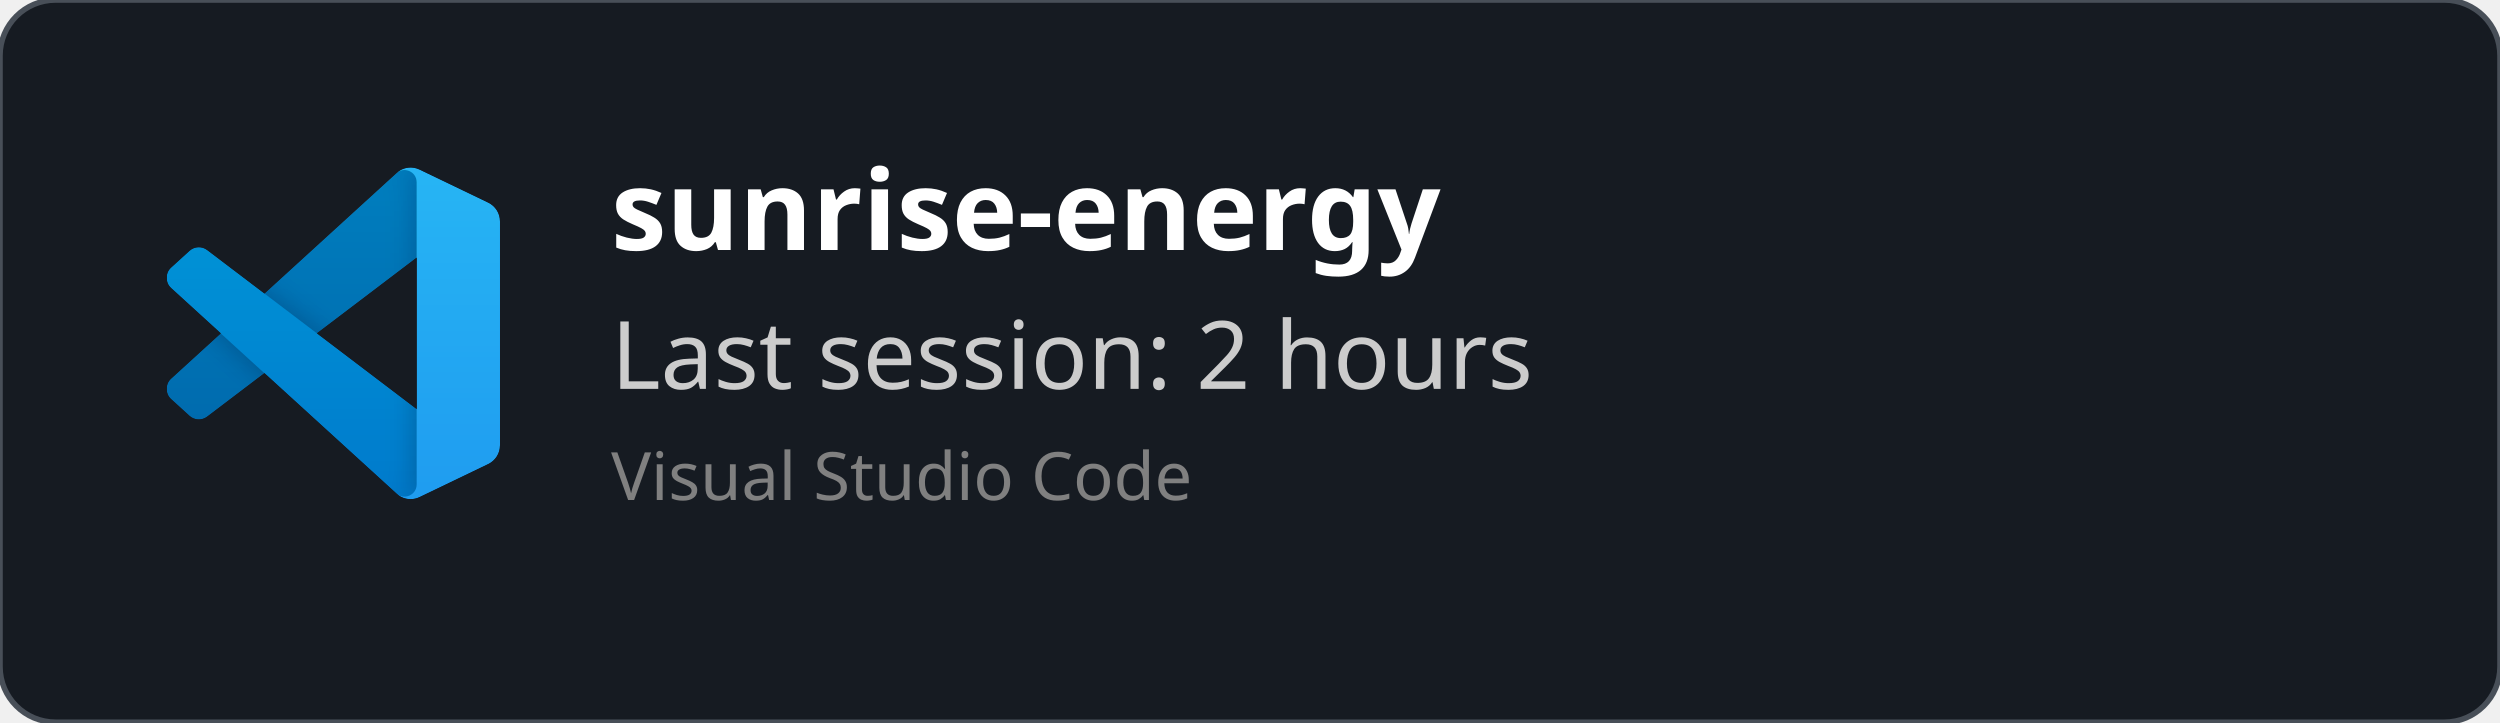
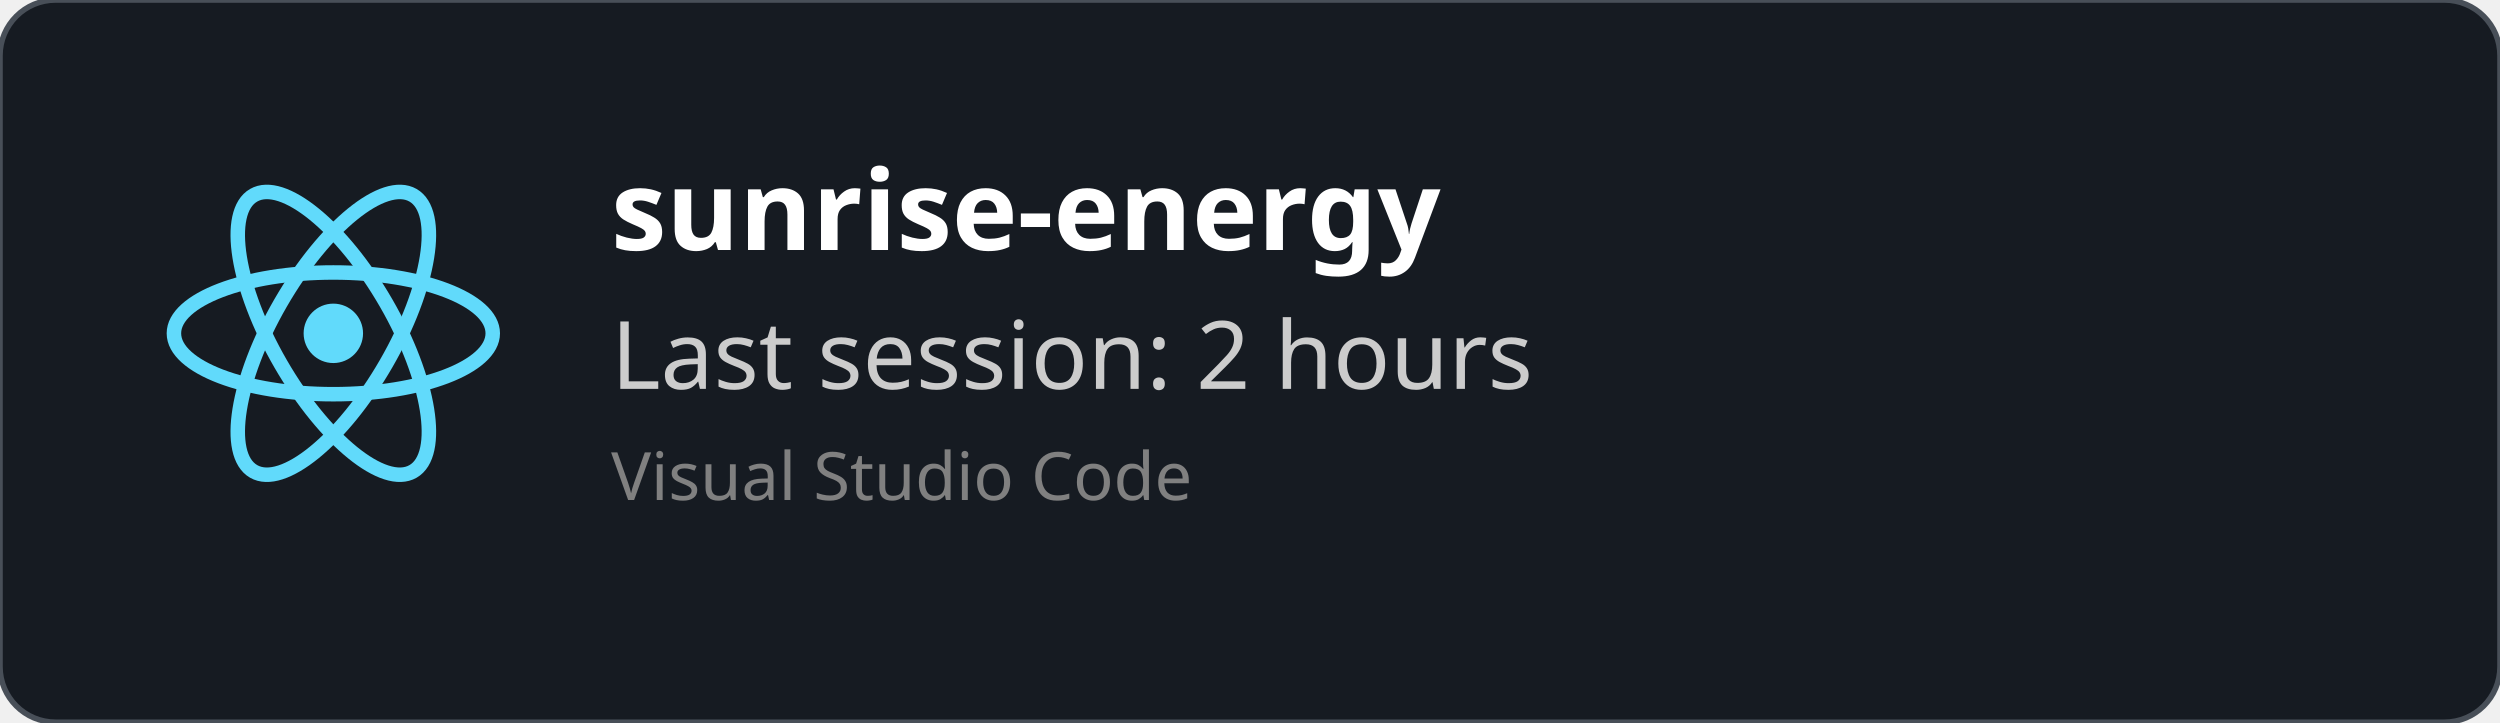
<svg xmlns="http://www.w3.org/2000/svg" width="450" height="130" viewBox="0 0 450 130" fill="none" role="img">
  <style>
    *{
        font-family: 'Segoe UI', Ubuntu, monospace
    }
    </style>
  <defs>
    <clipPath id="horizontalClip" x="20" y="20" width="500" height="200">
      <rect x="90" y="20" width="300" height="50" />
    </clipPath>
  </defs>
  <rect width="450" height="130" fill="rgba(22,27,34)" stroke="#484f58" stroke-width="1" fill-opacity="1" stroke-opacity="1" x="0" y="0" rx="10px" ry="10px">
    </rect>
-   <svg width="60" height="60" x="30" y="30" viewBox="0 0 100 100" fill="none" id="vscode">
-     <mask id="mask0" mask-type="alpha" maskUnits="userSpaceOnUse" x="0" y="0" width="100" height="100">
-       <path fill-rule="evenodd" clip-rule="evenodd" d="M70.912 99.317C72.487 99.931 74.283 99.891 75.873 99.126L96.461 89.22C98.624 88.179 100 85.989 100 83.587V16.413C100 14.011 98.624 11.822 96.461 10.781L75.873 0.874C73.786 -0.13 71.345 0.116 69.513 1.447C69.252 1.637 69.003 1.849 68.769 2.083L29.355 38.041L12.187 25.01C10.589 23.797 8.354 23.896 6.869 25.246L1.363 30.255C-0.453 31.906 -0.455 34.763 1.359 36.417L16.247 50L1.359 63.583C-0.455 65.237 -0.453 68.094 1.363 69.745L6.869 74.754C8.354 76.104 10.589 76.204 12.187 74.99L29.355 61.959L68.769 97.917C69.392 98.541 70.125 99.01 70.912 99.317ZM75.015 27.299L45.109 50L75.015 72.701V27.299Z" fill="white" />
-     </mask>
-     <g mask="url(#mask0)">
-       <path d="M96.461 10.796L75.857 0.876C73.472 -0.273 70.622 0.212 68.75 2.083L1.299 63.583C-0.516 65.237 -0.514 68.094 1.303 69.745L6.813 74.754C8.298 76.104 10.535 76.204 12.134 74.99L93.361 13.37C96.086 11.303 100 13.246 100 16.667V16.427C100 14.027 98.625 11.838 96.461 10.796Z" fill="#0065A9" />
-       <g filter="url(#filter0_d)">
-         <path d="M96.461 89.204L75.857 99.124C73.472 100.273 70.622 99.788 68.75 97.917L1.299 36.417C-0.516 34.763 -0.514 31.906 1.303 30.255L6.813 25.246C8.298 23.896 10.535 23.796 12.134 25.009L93.361 86.63C96.086 88.697 100 86.754 100 83.333V83.573C100 85.974 98.625 88.162 96.461 89.204Z" fill="#007ACC" />
-       </g>
-       <g filter="url(#filter1_d)">
-         <path d="M75.858 99.126C73.472 100.274 70.622 99.788 68.75 97.917C71.056 100.223 75 98.59 75 95.328V4.672C75 1.41 71.056 -0.223 68.75 2.083C70.622 0.211 73.472 -0.274 75.858 0.874L96.459 10.781C98.623 11.822 100 14.011 100 16.413V83.587C100 85.989 98.623 88.179 96.459 89.22L75.858 99.126Z" fill="#1F9CF0" />
-       </g>
-       <g style="mix-blend-mode:overlay" opacity="0.25">
-         <path fill-rule="evenodd" clip-rule="evenodd" d="M70.851 99.317C72.426 99.931 74.222 99.891 75.812 99.126L96.4 89.22C98.563 88.179 99.939 85.989 99.939 83.587V16.413C99.939 14.011 98.564 11.822 96.4 10.781L75.812 0.874C73.725 -0.13 71.284 0.116 69.453 1.447C69.191 1.637 68.942 1.849 68.708 2.083L29.294 38.041L12.126 25.01C10.528 23.796 8.293 23.896 6.809 25.246L1.302 30.255C-0.513 31.906 -0.515 34.763 1.298 36.417L16.186 50L1.298 63.583C-0.515 65.237 -0.513 68.094 1.302 69.745L6.809 74.754C8.293 76.104 10.528 76.204 12.126 74.99L29.294 61.959L68.708 97.917C69.332 98.54 70.064 99.01 70.851 99.317ZM74.954 27.299L45.048 50L74.954 72.701V27.299Z" fill="url(#paint0_linear)" />
-       </g>
+   <svg height="60" width="60" x="30" y="30" viewBox="-11.5 -10.232 23 20.463">
+     <circle cx="0" cy="0" r="2.05" fill="#61dafb" />
+     <g stroke="#61dafb" stroke-width="1" fill="none">
+       <ellipse rx="11" ry="4.2" />
+       <ellipse rx="11" ry="4.2" transform="rotate(60)" />
+       <ellipse rx="11" ry="4.2" transform="rotate(120)" />
    </g>
-     <defs>
-       <filter id="filter0_d" x="-8.394" y="15.829" width="116.727" height="92.246" filterUnits="userSpaceOnUse" color-interpolation-filters="sRGB">
-         <feFlood flood-opacity="0" result="BackgroundImageFix" />
-         <feColorMatrix in="SourceAlpha" type="matrix" values="0 0 0 0 0 0 0 0 0 0 0 0 0 0 0 0 0 0 127 0" />
-         <feOffset />
-         <feGaussianBlur stdDeviation="4.167" />
-         <feColorMatrix type="matrix" values="0 0 0 0 0 0 0 0 0 0 0 0 0 0 0 0 0 0 0.25 0" />
-         <feBlend mode="overlay" in2="BackgroundImageFix" result="effect1_dropShadow" />
-         <feBlend mode="normal" in="SourceGraphic" in2="effect1_dropShadow" result="shape" />
-       </filter>
-       <filter id="filter1_d" x="60.417" y="-8.076" width="47.917" height="116.151" filterUnits="userSpaceOnUse" color-interpolation-filters="sRGB">
-         <feFlood flood-opacity="0" result="BackgroundImageFix" />
-         <feColorMatrix in="SourceAlpha" type="matrix" values="0 0 0 0 0 0 0 0 0 0 0 0 0 0 0 0 0 0 127 0" />
-         <feOffset />
-         <feGaussianBlur stdDeviation="4.167" />
-         <feColorMatrix type="matrix" values="0 0 0 0 0 0 0 0 0 0 0 0 0 0 0 0 0 0 0.25 0" />
-         <feBlend mode="overlay" in2="BackgroundImageFix" result="effect1_dropShadow" />
-         <feBlend mode="normal" in="SourceGraphic" in2="effect1_dropShadow" result="shape" />
-       </filter>
-       <linearGradient id="paint0_linear" x1="49.939" y1="0.258" x2="49.939" y2="99.742" gradientUnits="userSpaceOnUse">
-         <stop stop-color="white" />
-         <stop offset="1" stop-color="white" stop-opacity="0" />
-       </linearGradient>
-     </defs>
  </svg>
  <text x="110" y="45" font-size="20" clip-path="url(#horizontalClip)" font-weight="bold" font-family="Ubuntu" fill="white">
    sunrise-energy
    </text>
  <text x="110" y="70" font-size="17px" font-family="Ubuntu" fill="#ccc">
    Last session: 2 hours
    </text>
  <text x="110" y="90" font-size="12px" font-family="Ubuntu" fill="grey">
    Visual Studio Code
    </text>
</svg>
